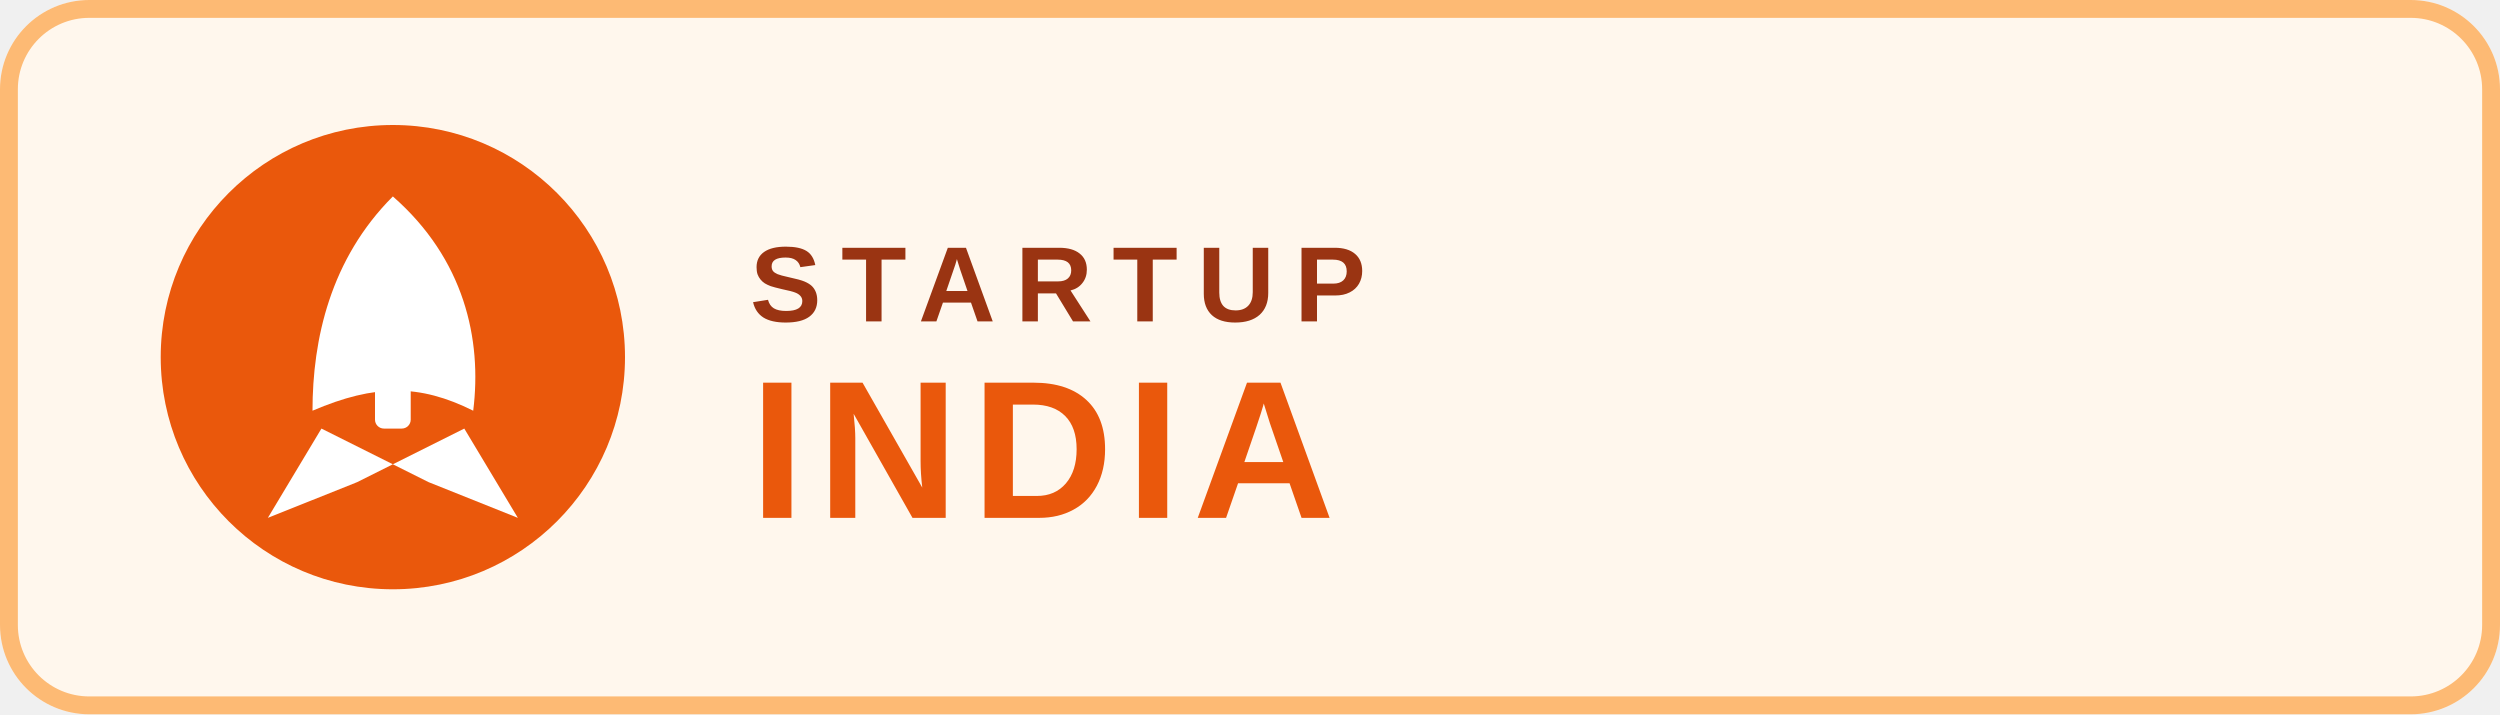
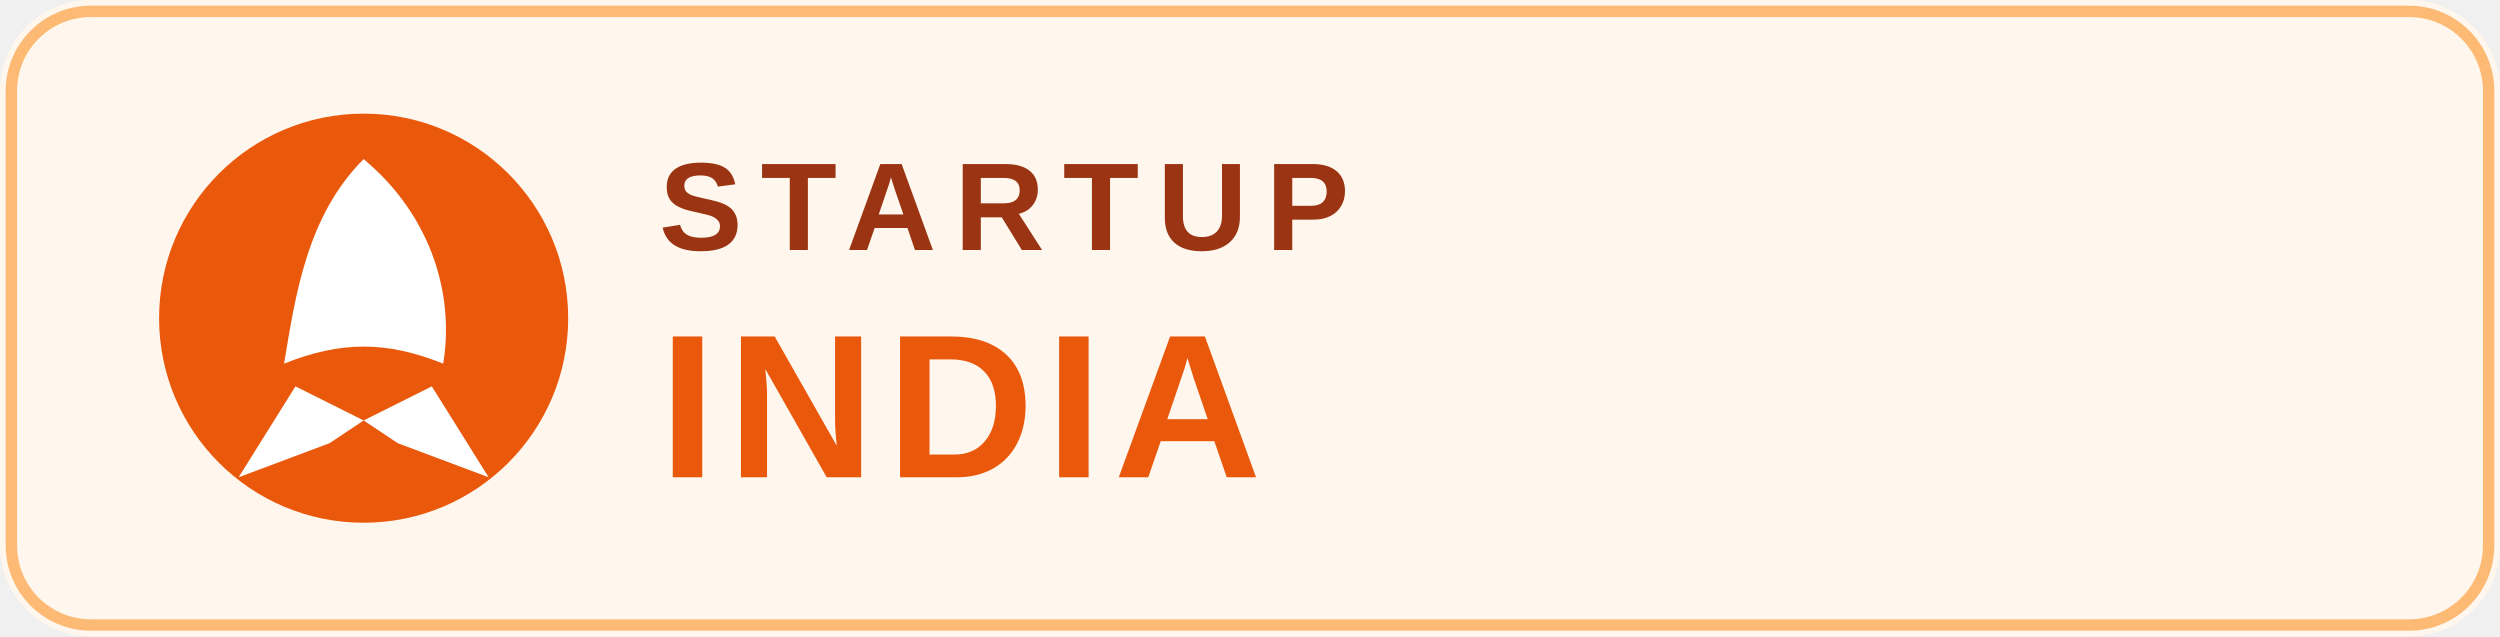
- <svg xmlns="http://www.w3.org/2000/svg" viewBox="0 0 280 80" role="img" aria-label="Startup India">
-   <rect width="280" height="80" rx="10" fill="#fff7ed" />
-   <rect x="1" y="1" width="278" height="78" rx="9" fill="none" stroke="#fdba74" stroke-width="2" />
-   <circle cx="44" cy="40" r="26" fill="#ea580c" />
-   <g fill="#fff">
-     <path d="M44 22c8 7 10 16 9 24-6-3-11-3-18 0 0-8 2-17 9-24z" />
-     <path d="M36 48l-6 10 10-4 4-2-8-4z" />
-     <path d="M52 48l6 10-10-4-4-2 8-4z" />
-     <rect x="42" y="34" width="4" height="14" rx="1" />
-   </g>
-   <text x="84" y="36" fill="#9a3412" font-family="Arial, Helvetica, sans-serif" font-size="12" font-weight="800" letter-spacing="2.2">STARTUP</text>
-   <text x="84" y="58" fill="#ea580c" font-family="Arial, Helvetica, sans-serif" font-size="22" font-weight="800" letter-spacing="1.4">INDIA</text>
+ <svg xmlns="http://www.w3.org/2000/svg" viewBox="0 0 220 56" role="img" aria-label="Startup India">
+   <rect width="220" height="56" rx="8" fill="#fff7ed" />
+   <rect x="1" y="1" width="218" height="54" rx="7" fill="none" stroke="#fdba74" />
+   <circle cx="32" cy="28" r="18" fill="#ea580c" />
+   <path fill="#fff" d="M32 14c6 5 8 12 7 18-5-2-9-2-14 0 1-6 2-13 7-18z" />
+   <path fill="#fff" d="M26 34l-5 8 8-3 3-2-6-3zM38 34l5 8-8-3-3-2 6-3z" />
+   <text x="58" y="22" fill="#9a3412" font-family="Arial, Helvetica, sans-serif" font-size="11" font-weight="800" letter-spacing="1.6">STARTUP</text>
+   <text x="58" y="42" fill="#ea580c" font-family="Arial, Helvetica, sans-serif" font-size="18" font-weight="800" letter-spacing="1">INDIA</text>
</svg>
